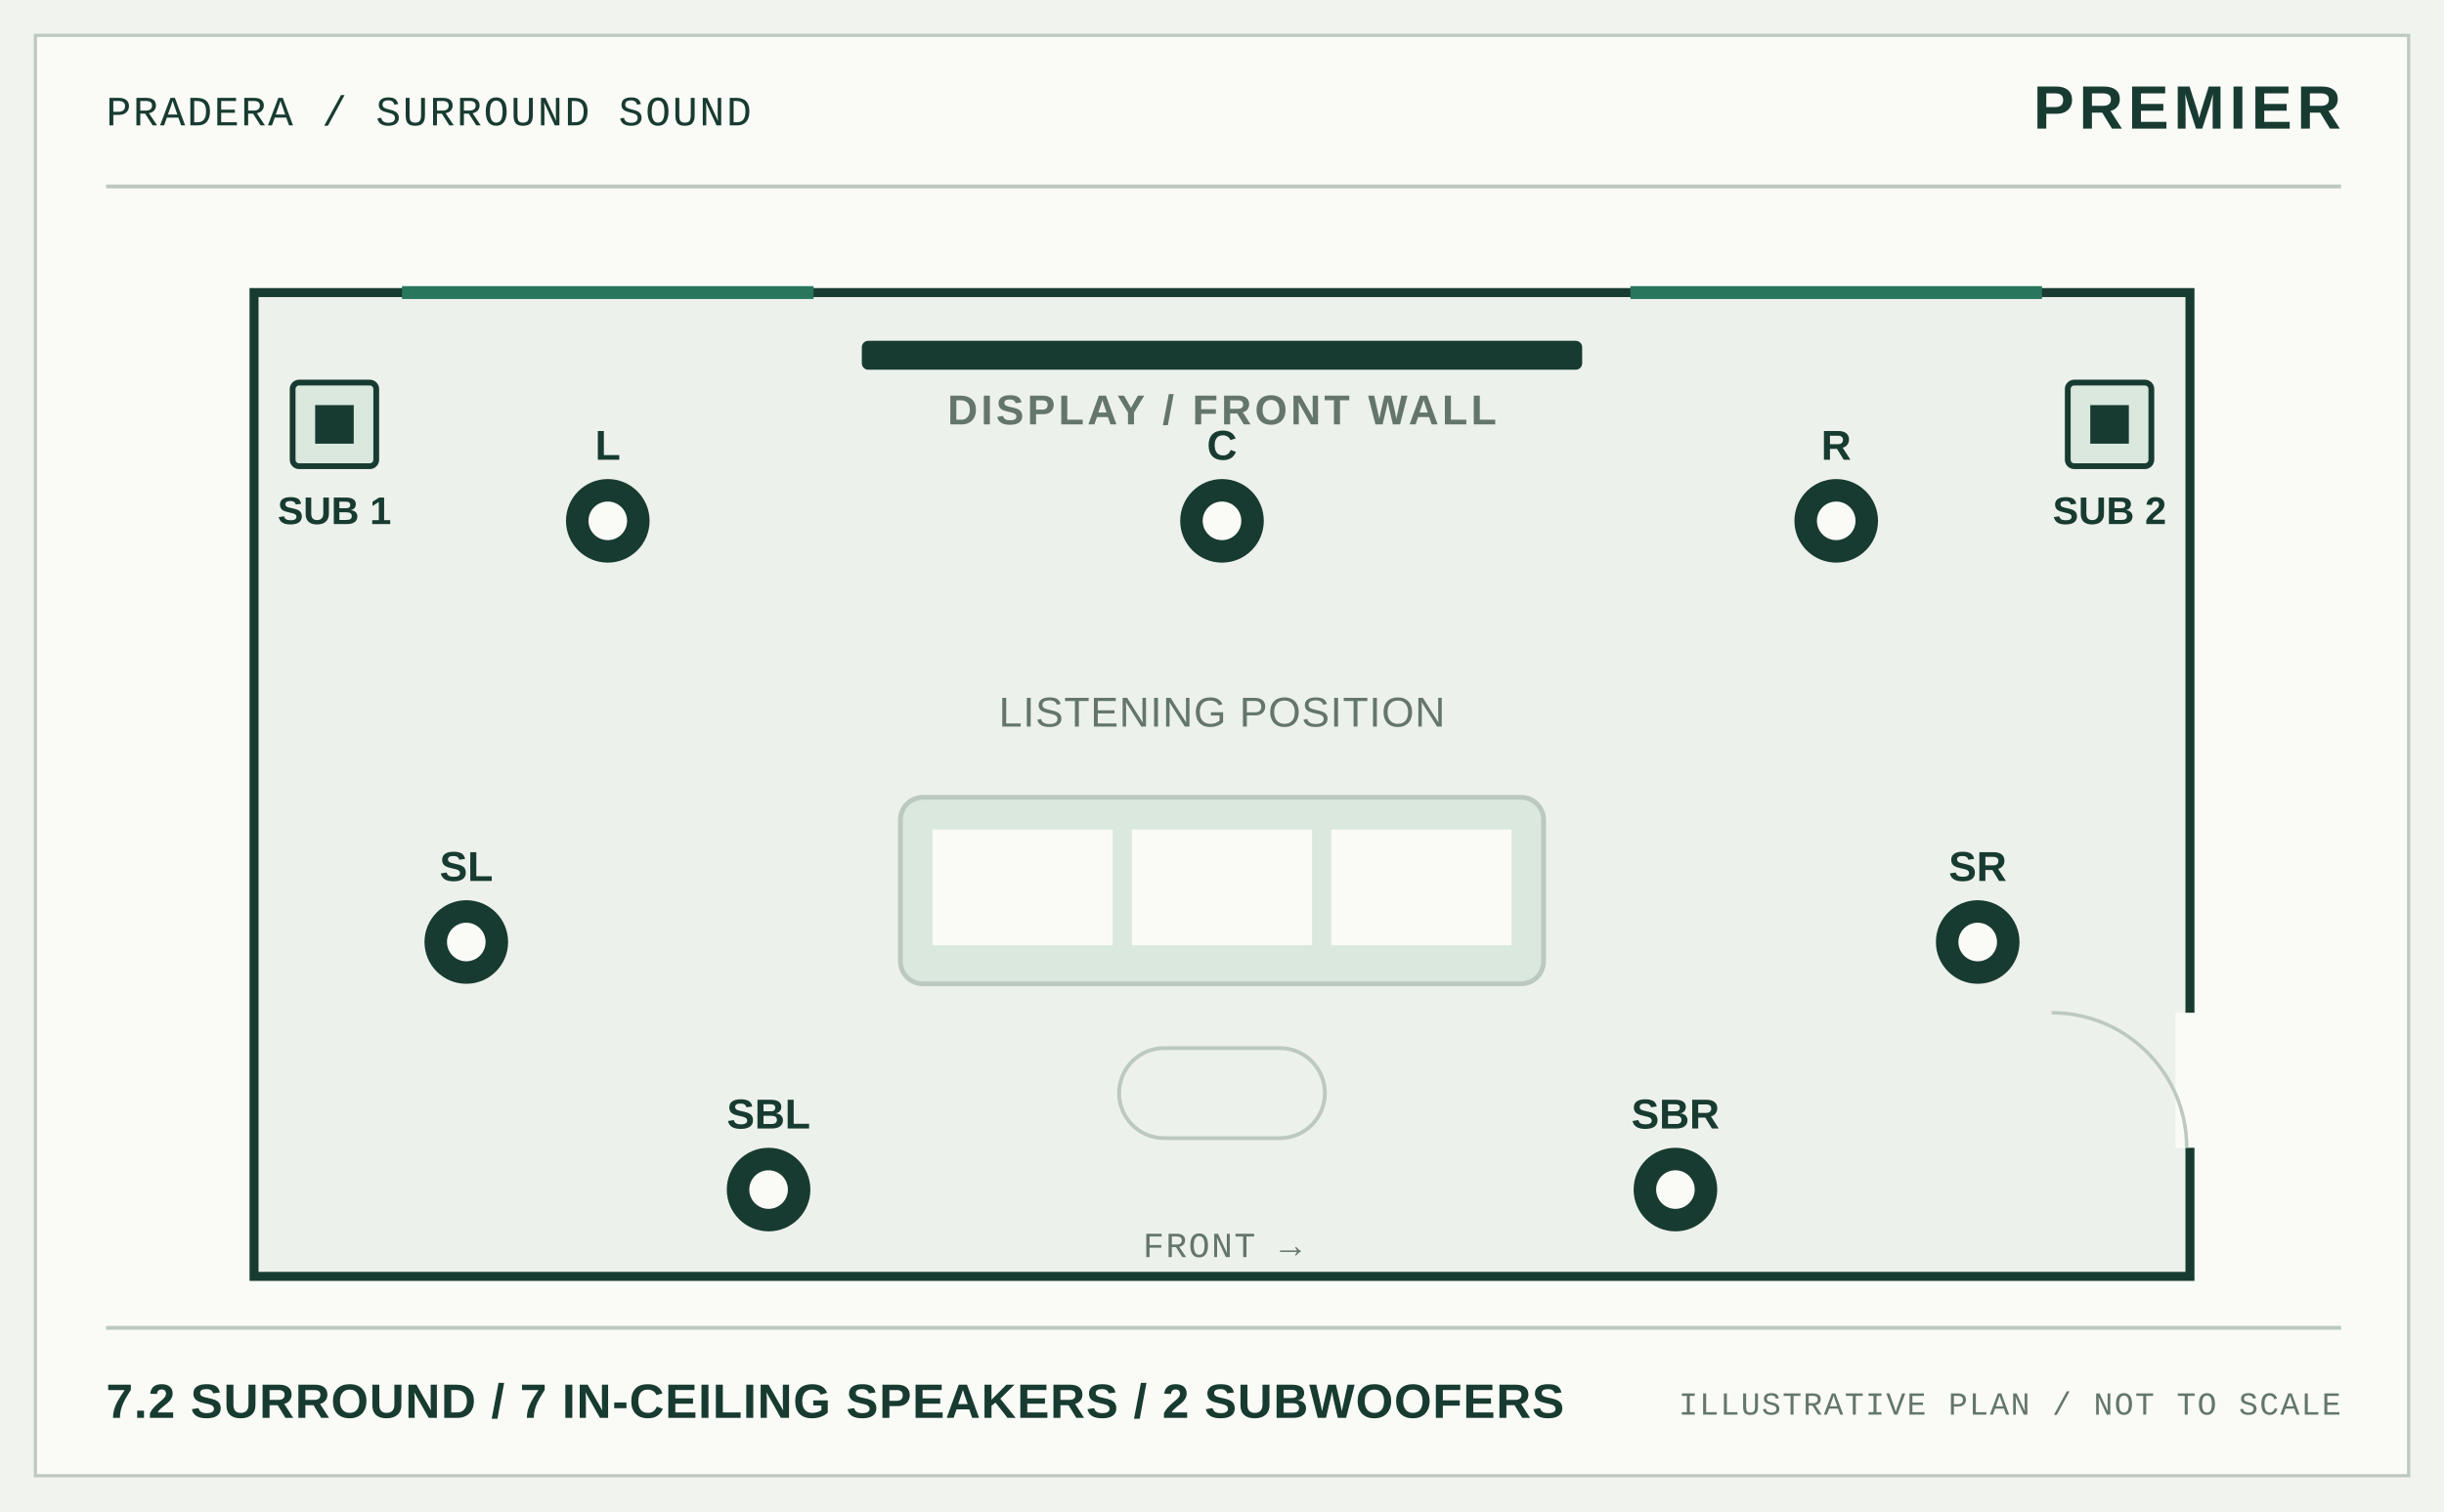
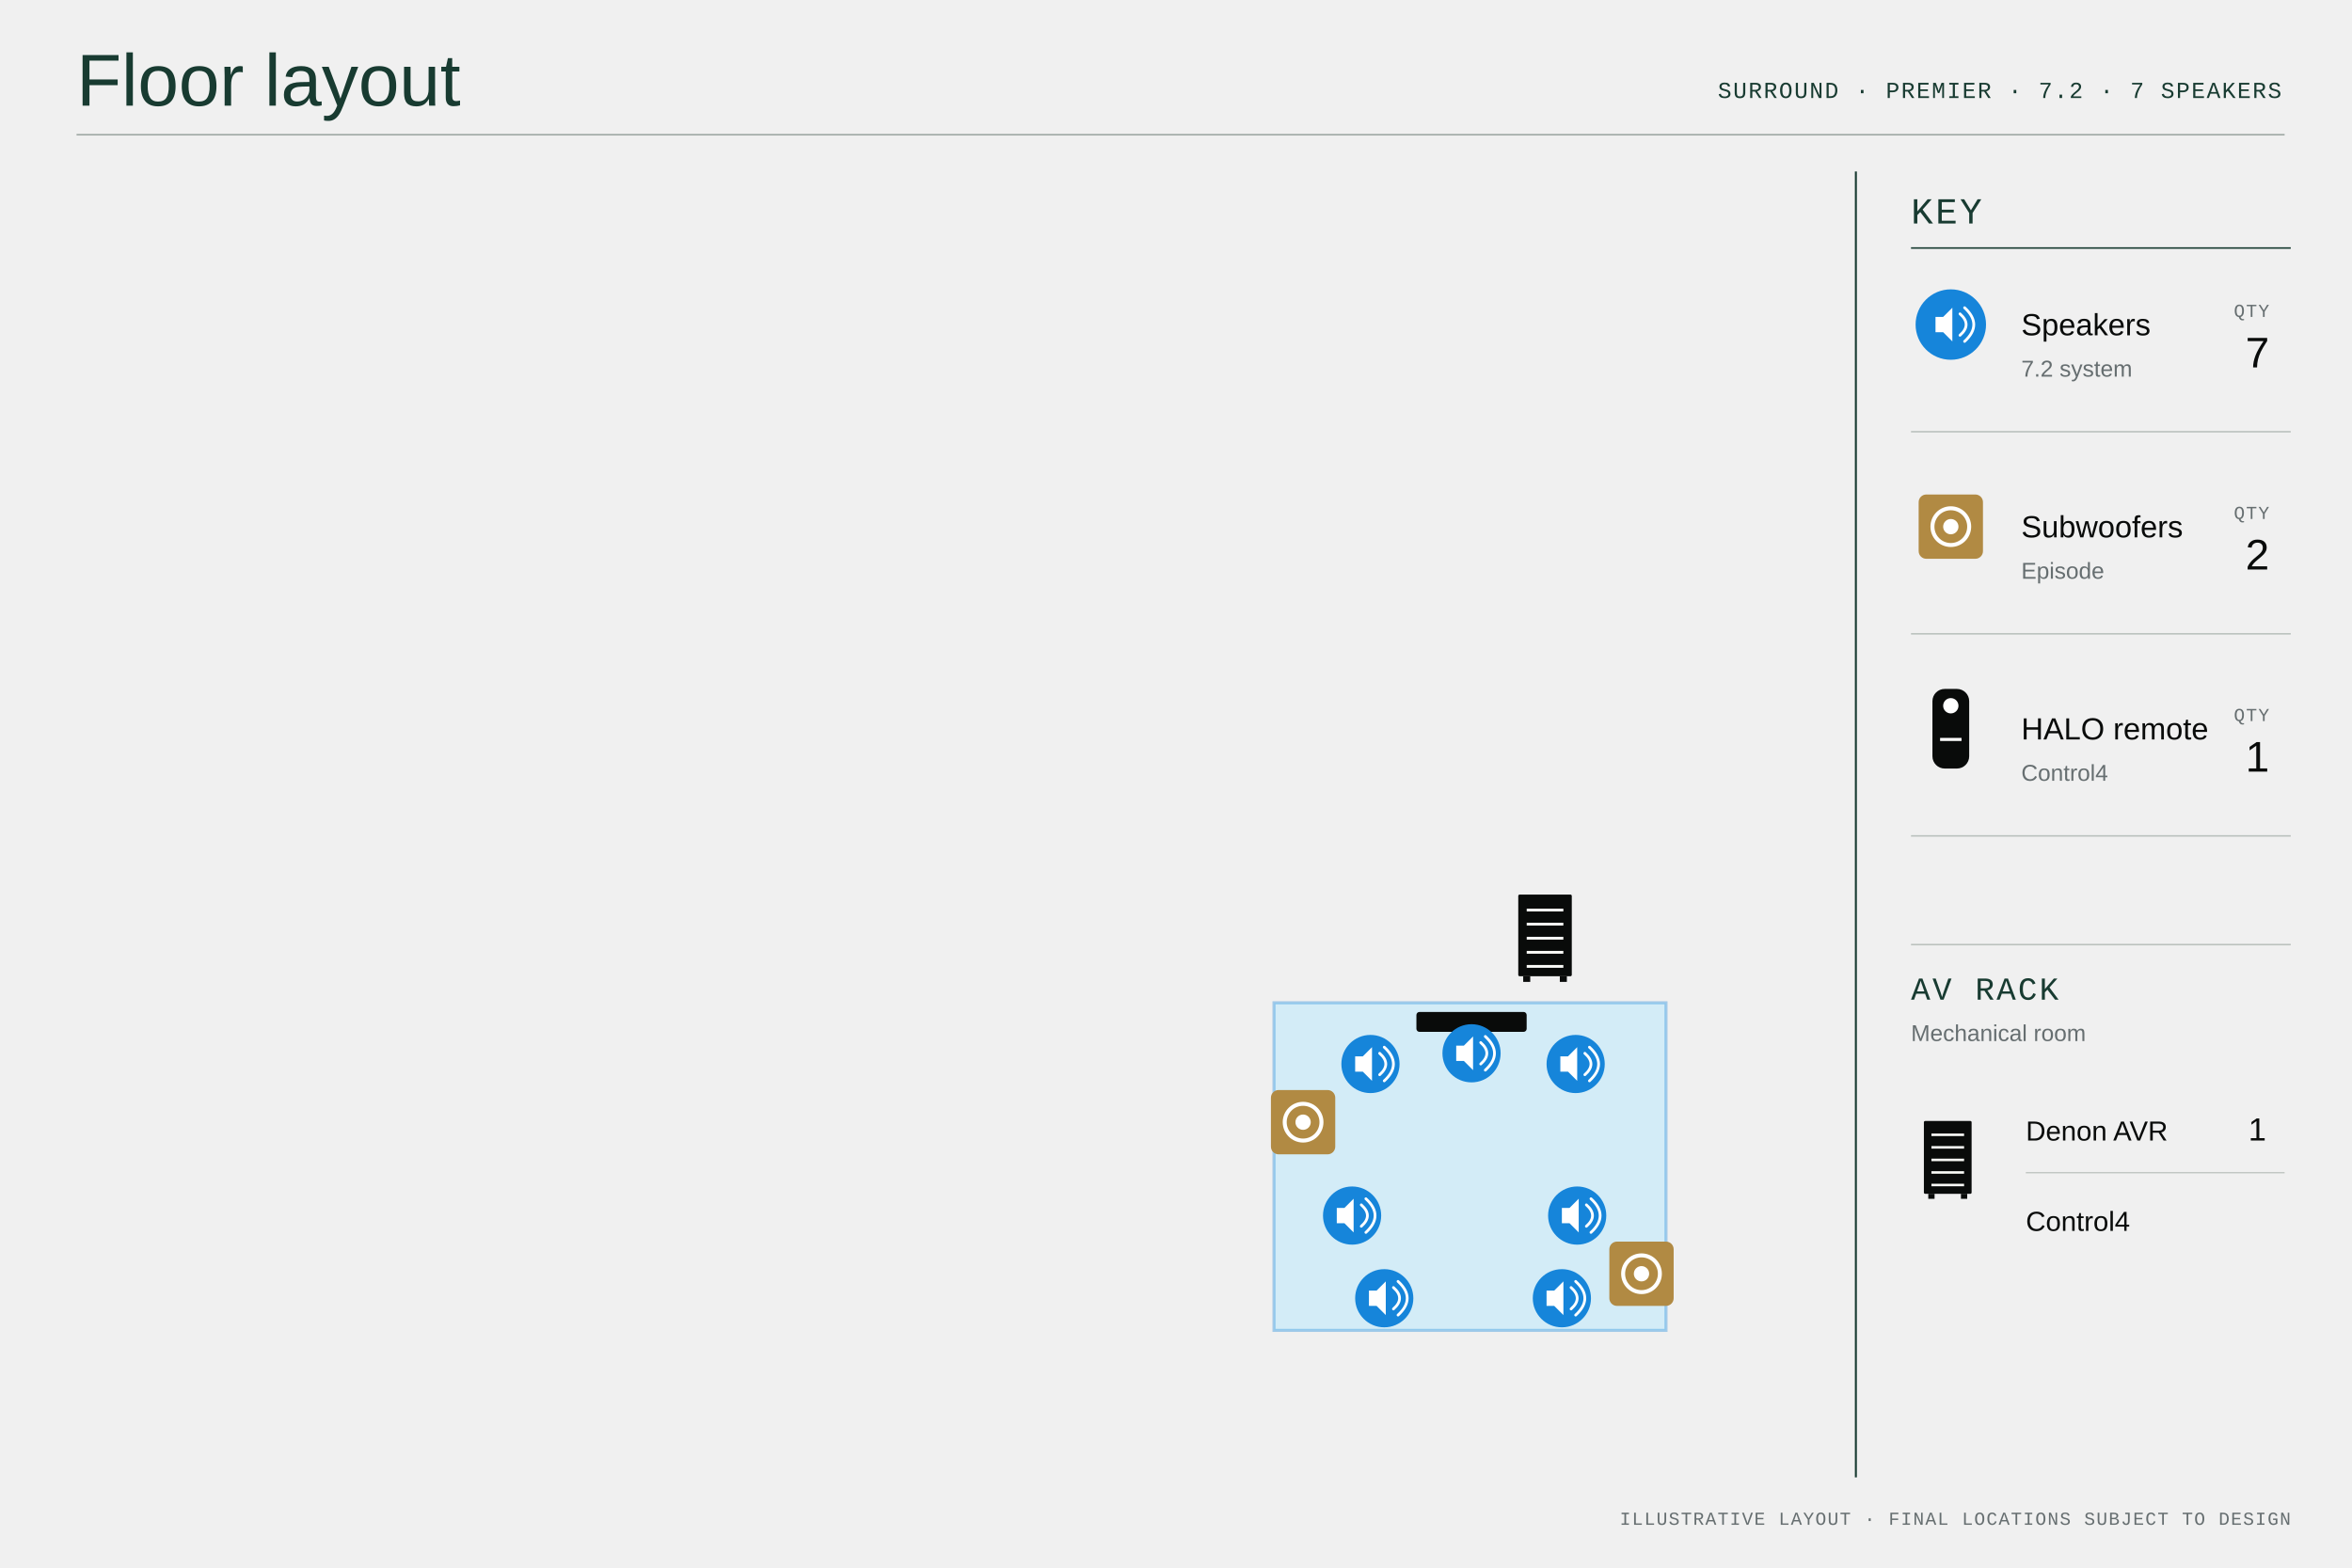
- <svg xmlns="http://www.w3.org/2000/svg" width="760" height="470" viewBox="0 0 760 470" role="img" aria-labelledby="ttl-surround-3 dsc-surround-3">
-   <rect x="0" y="0" width="760" height="470" rx="0" fill="#F1F3EF" stroke="none" stroke-width="0" />
-   <rect x="11" y="11" width="738" height="448" rx="0" fill="#FAFBF7" stroke="#BCC9C0" stroke-width="1" />
-   <text x="33" y="39" fill="#183B31" text-anchor="start" font-family="'Courier New',monospace" font-size="13" font-weight="500" letter-spacing=".045em">PRADERA  /  SURROUND SOUND</text>
-   <text x="728" y="40" fill="#183B31" text-anchor="end" font-family="Arial,Helvetica,sans-serif" font-size="19" font-weight="600" letter-spacing=".08em">PREMIER</text>
-   <line x1="33" y1="58" x2="728" y2="58" stroke="#BCC9C0" stroke-width="1.2" />
-   <rect x="79" y="91" width="602" height="306" rx="0" fill="#EDF1EB" stroke="#183B31" stroke-width="2.8" />
-   <line x1="125" y1="91" x2="253" y2="91" stroke="#28775C" stroke-width="4" />
-   <line x1="507" y1="91" x2="635" y2="91" stroke="#28775C" stroke-width="4" />
-   <line x1="680" y1="315" x2="680" y2="357" stroke="#FAFBF7" stroke-width="7" />
-   <path d="M680 357A42 42 0 0 0 638 315" fill="none" stroke="#BCC9C0" stroke-width="1.1" />
-   <rect x="268" y="106" width="224" height="9" rx="2" fill="#183B31" stroke="#183B31" stroke-width="0" />
-   <text x="380" y="132" fill="#64766B" text-anchor="middle" font-family="Arial,Helvetica,sans-serif" font-size="13" font-weight="600" letter-spacing=".08em">DISPLAY / FRONT WALL</text>
-   <rect x="280" y="248" width="200" height="58" rx="7" fill="#DAE8DE" stroke="#BCC9C0" stroke-width="1.5" />
-   <rect x="290" y="258" width="56" height="36" rx="0" fill="#FAFBF7" stroke="none" stroke-width="0" />
-   <rect x="352" y="258" width="56" height="36" rx="0" fill="#FAFBF7" stroke="none" stroke-width="0" />
-   <rect x="414" y="258" width="56" height="36" rx="0" fill="#FAFBF7" stroke="none" stroke-width="0" />
-   <rect x="348" y="326" width="64" height="28" rx="14" fill="none" stroke="#BCC9C0" stroke-width="1.2" />
-   <text x="380" y="391" fill="#64766B" text-anchor="middle" font-family="'Courier New',monospace" font-size="11" font-weight="500" letter-spacing=".045em">FRONT →</text>
-   <circle cx="189" cy="162" r="13" fill="#183B31" stroke="none" stroke-width="0" />
-   <circle cx="189" cy="162" r="6" fill="#FAFBF7" stroke="none" stroke-width="0" />
-   <text x="189" y="143" fill="#183B31" text-anchor="middle" font-family="Arial,Helvetica,sans-serif" font-size="13" font-weight="700" letter-spacing="0">L</text>
-   <circle cx="571" cy="162" r="13" fill="#183B31" stroke="none" stroke-width="0" />
-   <circle cx="571" cy="162" r="6" fill="#FAFBF7" stroke="none" stroke-width="0" />
-   <text x="571" y="143" fill="#183B31" text-anchor="middle" font-family="Arial,Helvetica,sans-serif" font-size="13" font-weight="700" letter-spacing="0">R</text>
-   <circle cx="380" cy="162" r="13" fill="#183B31" stroke="none" stroke-width="0" />
-   <circle cx="380" cy="162" r="6" fill="#FAFBF7" stroke="none" stroke-width="0" />
-   <text x="380" y="143" fill="#183B31" text-anchor="middle" font-family="Arial,Helvetica,sans-serif" font-size="13" font-weight="700" letter-spacing="0">C</text>
-   <circle cx="145" cy="293" r="13" fill="#183B31" stroke="none" stroke-width="0" />
-   <circle cx="145" cy="293" r="6" fill="#FAFBF7" stroke="none" stroke-width="0" />
-   <text x="145" y="274" fill="#183B31" text-anchor="middle" font-family="Arial,Helvetica,sans-serif" font-size="13" font-weight="700" letter-spacing="0">SL</text>
-   <circle cx="615" cy="293" r="13" fill="#183B31" stroke="none" stroke-width="0" />
-   <circle cx="615" cy="293" r="6" fill="#FAFBF7" stroke="none" stroke-width="0" />
-   <text x="615" y="274" fill="#183B31" text-anchor="middle" font-family="Arial,Helvetica,sans-serif" font-size="13" font-weight="700" letter-spacing="0">SR</text>
-   <circle cx="239" cy="370" r="13" fill="#183B31" stroke="none" stroke-width="0" />
-   <circle cx="239" cy="370" r="6" fill="#FAFBF7" stroke="none" stroke-width="0" />
-   <text x="239" y="351" fill="#183B31" text-anchor="middle" font-family="Arial,Helvetica,sans-serif" font-size="13" font-weight="700" letter-spacing="0">SBL</text>
-   <circle cx="521" cy="370" r="13" fill="#183B31" stroke="none" stroke-width="0" />
-   <circle cx="521" cy="370" r="6" fill="#FAFBF7" stroke="none" stroke-width="0" />
-   <text x="521" y="351" fill="#183B31" text-anchor="middle" font-family="Arial,Helvetica,sans-serif" font-size="13" font-weight="700" letter-spacing="0">SBR</text>
-   <rect x="91" y="119" width="26" height="26" rx="2" fill="#DAE8DE" stroke="#183B31" stroke-width="1.8" />
-   <rect x="98" y="126" width="12" height="12" rx="0" fill="#183B31" stroke="none" stroke-width="0" />
-   <text x="104" y="163" fill="#183B31" text-anchor="middle" font-family="Arial,Helvetica,sans-serif" font-size="12" font-weight="600" letter-spacing="0">SUB 1</text>
-   <rect x="643" y="119" width="26" height="26" rx="2" fill="#DAE8DE" stroke="#183B31" stroke-width="1.8" />
-   <rect x="650" y="126" width="12" height="12" rx="0" fill="#183B31" stroke="none" stroke-width="0" />
-   <text x="656" y="163" fill="#183B31" text-anchor="middle" font-family="Arial,Helvetica,sans-serif" font-size="12" font-weight="600" letter-spacing="0">SUB 2</text>
-   <text x="380" y="226" fill="#64766B" text-anchor="middle" font-family="Arial,Helvetica,sans-serif" font-size="13" font-weight="500" letter-spacing=".02em">LISTENING POSITION</text>
-   <line x1="33" y1="413" x2="728" y2="413" stroke="#BCC9C0" stroke-width="1.2" />
-   <text x="33" y="441" fill="#183B31" text-anchor="start" font-family="Arial,Helvetica,sans-serif" font-size="15" font-weight="600" letter-spacing=".02em">7.2 SURROUND  /  7 IN-CEILING SPEAKERS  /  2 SUBWOOFERS</text>
-   <text x="728" y="440" fill="#64766B" text-anchor="end" font-family="'Courier New',monospace" font-size="10" font-weight="500" letter-spacing=".045em">ILLUSTRATIVE PLAN  /  NOT TO SCALE</text>
+ <svg xmlns="http://www.w3.org/2000/svg" viewBox="0 0 1536 1024" width="1536" height="1024" role="img" aria-label="Surround Premier floor layout and equipment key">
+   <text x="50" y="69" fill="#183B31" font-family="Arial,Helvetica,sans-serif" font-size="48">Floor layout</text>
+   <text x="1490" y="64" fill="#183B31" font-family="IBM Plex Mono,Courier New,monospace" font-size="15" letter-spacing=".065em" text-anchor="end">SURROUND · PREMIER · 7.2 · 7 SPEAKERS</text>
+   <line x1="50" y1="88" x2="1492" y2="88" stroke="#9DA7A3" stroke-width="1" />
+   <rect x="832" y="655" width="256" height="214" fill="#BFE9FC" fill-opacity=".60" stroke="#1685DA" stroke-opacity=".35" stroke-width="2" />
+   <rect x="925" y="661" width="72" height="13" rx="2" fill="#090B0A" />
+   <line x1="961" y1="674" x2="961" y2="690" stroke="#090B0A" stroke-width="2" />
+   <g transform="translate(895,695)">
+     <circle r="19" fill="#1685DA" />
+     <path d="M-10 -5h5l6 -6v22l-6 -6h-5z" fill="white" />
+     <path d="M6 -7q8 7 0 14M9 -11q12 11 0 22" fill="none" stroke="white" stroke-width="1.8" stroke-linecap="round" />
+   </g>
+   <g transform="translate(961,688)">
+     <circle r="19" fill="#1685DA" />
+     <path d="M-10 -5h5l6 -6v22l-6 -6h-5z" fill="white" />
+     <path d="M6 -7q8 7 0 14M9 -11q12 11 0 22" fill="none" stroke="white" stroke-width="1.8" stroke-linecap="round" />
+   </g>
+   <g transform="translate(1029,695)">
+     <circle r="19" fill="#1685DA" />
+     <path d="M-10 -5h5l6 -6v22l-6 -6h-5z" fill="white" />
+     <path d="M6 -7q8 7 0 14M9 -11q12 11 0 22" fill="none" stroke="white" stroke-width="1.8" stroke-linecap="round" />
+   </g>
+   <g transform="translate(883,794)">
+     <circle r="19" fill="#1685DA" />
+     <path d="M-10 -5h5l6 -6v22l-6 -6h-5z" fill="white" />
+     <path d="M6 -7q8 7 0 14M9 -11q12 11 0 22" fill="none" stroke="white" stroke-width="1.8" stroke-linecap="round" />
+   </g>
+   <g transform="translate(1030,794)">
+     <circle r="19" fill="#1685DA" />
+     <path d="M-10 -5h5l6 -6v22l-6 -6h-5z" fill="white" />
+     <path d="M6 -7q8 7 0 14M9 -11q12 11 0 22" fill="none" stroke="white" stroke-width="1.8" stroke-linecap="round" />
+   </g>
+   <g transform="translate(904,848)">
+     <circle r="19" fill="#1685DA" />
+     <path d="M-10 -5h5l6 -6v22l-6 -6h-5z" fill="white" />
+     <path d="M6 -7q8 7 0 14M9 -11q12 11 0 22" fill="none" stroke="white" stroke-width="1.8" stroke-linecap="round" />
+   </g>
+   <g transform="translate(1020,848)">
+     <circle r="19" fill="#1685DA" />
+     <path d="M-10 -5h5l6 -6v22l-6 -6h-5z" fill="white" />
+     <path d="M6 -7q8 7 0 14M9 -11q12 11 0 22" fill="none" stroke="white" stroke-width="1.8" stroke-linecap="round" />
+   </g>
+   <g transform="translate(851,733)">
+     <rect x="-21" y="-21" width="42" height="42" rx="5" fill="#B18A43" />
+     <circle r="12" fill="none" stroke="white" stroke-width="2.6" />
+     <circle r="5" fill="white" />
+   </g>
+   <g transform="translate(1072,832)">
+     <rect x="-21" y="-21" width="42" height="42" rx="5" fill="#B18A43" />
+     <circle r="12" fill="none" stroke="white" stroke-width="2.6" />
+     <circle r="5" fill="white" />
+   </g>
+   <g transform="translate(1009,611) scale(0.92)">
+     <rect x="-19" y="-29" width="38" height="58" rx="1" fill="#090B0A" />
+     <path d="M-13 -18h26M-13 -8h26M-13 2h26M-13 12h26M-13 22h26" stroke="#FAFBF7" stroke-width="2" />
+     <path d="M-13 29v4m26 -4v4" stroke="#090B0A" stroke-width="5" />
+   </g>
+   <line x1="1212" y1="112" x2="1212" y2="965" stroke="#183B31" stroke-width="1.3" />
+   <text x="1248" y="146" fill="#183B31" font-family="IBM Plex Mono,Courier New,monospace" font-size="24" letter-spacing=".065em">KEY</text>
+   <line x1="1248" y1="162" x2="1496" y2="162" stroke="#183B31" stroke-width="1" />
+   <g>
+     <g transform="translate(1274,212)">
+       <circle r="23" fill="#1685DA" />
+       <path d="M-10 -5h5l6 -6v22l-6 -6h-5z" fill="white" />
+       <path d="M6 -7q8 7 0 14M9 -11q12 11 0 22" fill="none" stroke="white" stroke-width="1.8" stroke-linecap="round" />
+     </g>
+     <text x="1320" y="219" fill="#090B0A" font-family="Arial,Helvetica,sans-serif" font-size="20">Speakers</text>
+     <text x="1320" y="246" fill="#666E70" font-family="Arial,Helvetica,sans-serif" font-size="15">7.2 system</text>
+     <text x="1482" y="207" fill="#666E70" font-family="IBM Plex Mono,Courier New,monospace" font-size="12" letter-spacing=".065em" text-anchor="end">QTY</text>
+     <text x="1482" y="240" fill="#090B0A" font-family="Arial,Helvetica,sans-serif" font-size="28" text-anchor="end">7</text>
+     <line x1="1248" y1="282" x2="1496" y2="282" stroke="#BBC2BE" stroke-width="1" />
+   </g>
+   <g>
+     <g transform="translate(1274,344)">
+       <rect x="-21" y="-21" width="42" height="42" rx="5" fill="#B18A43" />
+       <circle r="12" fill="none" stroke="white" stroke-width="2.6" />
+       <circle r="5" fill="white" />
+     </g>
+     <text x="1320" y="351" fill="#090B0A" font-family="Arial,Helvetica,sans-serif" font-size="20">Subwoofers</text>
+     <text x="1320" y="378" fill="#666E70" font-family="Arial,Helvetica,sans-serif" font-size="15">Episode</text>
+     <text x="1482" y="339" fill="#666E70" font-family="IBM Plex Mono,Courier New,monospace" font-size="12" letter-spacing=".065em" text-anchor="end">QTY</text>
+     <text x="1482" y="372" fill="#090B0A" font-family="Arial,Helvetica,sans-serif" font-size="28" text-anchor="end">2</text>
+     <line x1="1248" y1="414" x2="1496" y2="414" stroke="#BBC2BE" stroke-width="1" />
+   </g>
+   <g>
+     <g transform="translate(1274,476)">
+       <rect x="-12" y="-26" width="24" height="52" rx="8" fill="#090B0A" />
+       <circle cy="-15" r="5" fill="white" />
+       <path d="M-7 7h14" stroke="white" stroke-width="2" />
+     </g>
+     <text x="1320" y="483" fill="#090B0A" font-family="Arial,Helvetica,sans-serif" font-size="20">HALO remote</text>
+     <text x="1320" y="510" fill="#666E70" font-family="Arial,Helvetica,sans-serif" font-size="15">Control4</text>
+     <text x="1482" y="471" fill="#666E70" font-family="IBM Plex Mono,Courier New,monospace" font-size="12" letter-spacing=".065em" text-anchor="end">QTY</text>
+     <text x="1482" y="504" fill="#090B0A" font-family="Arial,Helvetica,sans-serif" font-size="28" text-anchor="end">1</text>
+     <line x1="1248" y1="546" x2="1496" y2="546" stroke="#BBC2BE" stroke-width="1" />
+   </g>
+   <line x1="1248" y1="617" x2="1496" y2="617" stroke="#BBC2BE" stroke-width="1" />
+   <text x="1248" y="653" fill="#183B31" font-family="IBM Plex Mono,Courier New,monospace" font-size="21" letter-spacing=".065em">AV RACK</text>
+   <text x="1248" y="680" fill="#666E70" font-family="Arial,Helvetica,sans-serif" font-size="15">Mechanical room</text>
+   <g transform="translate(1272,756) scale(0.82)">
+     <rect x="-19" y="-29" width="38" height="58" rx="1" fill="#090B0A" />
+     <path d="M-13 -18h26M-13 -8h26M-13 2h26M-13 12h26M-13 22h26" stroke="#FAFBF7" stroke-width="2" />
+     <path d="M-13 29v4m26 -4v4" stroke="#090B0A" stroke-width="5" />
+   </g>
+   <text x="1323" y="745" fill="#090B0A" font-family="Arial,Helvetica,sans-serif" font-size="18">Denon AVR</text>
+   <text x="1480" y="745" fill="#090B0A" font-family="Arial,Helvetica,sans-serif" font-size="21" text-anchor="end">1</text>
+   <line x1="1323" y1="766" x2="1492" y2="766" stroke="#BCC2BE" stroke-width=".8" />
+   <text x="1323" y="804" fill="#090B0A" font-family="Arial,Helvetica,sans-serif" font-size="18">Control4</text>
+   <text x="1496" y="996" fill="#666E70" font-family="IBM Plex Mono,Courier New,monospace" font-size="12" letter-spacing=".065em" text-anchor="end">ILLUSTRATIVE LAYOUT · FINAL LOCATIONS SUBJECT TO DESIGN</text>
</svg>
